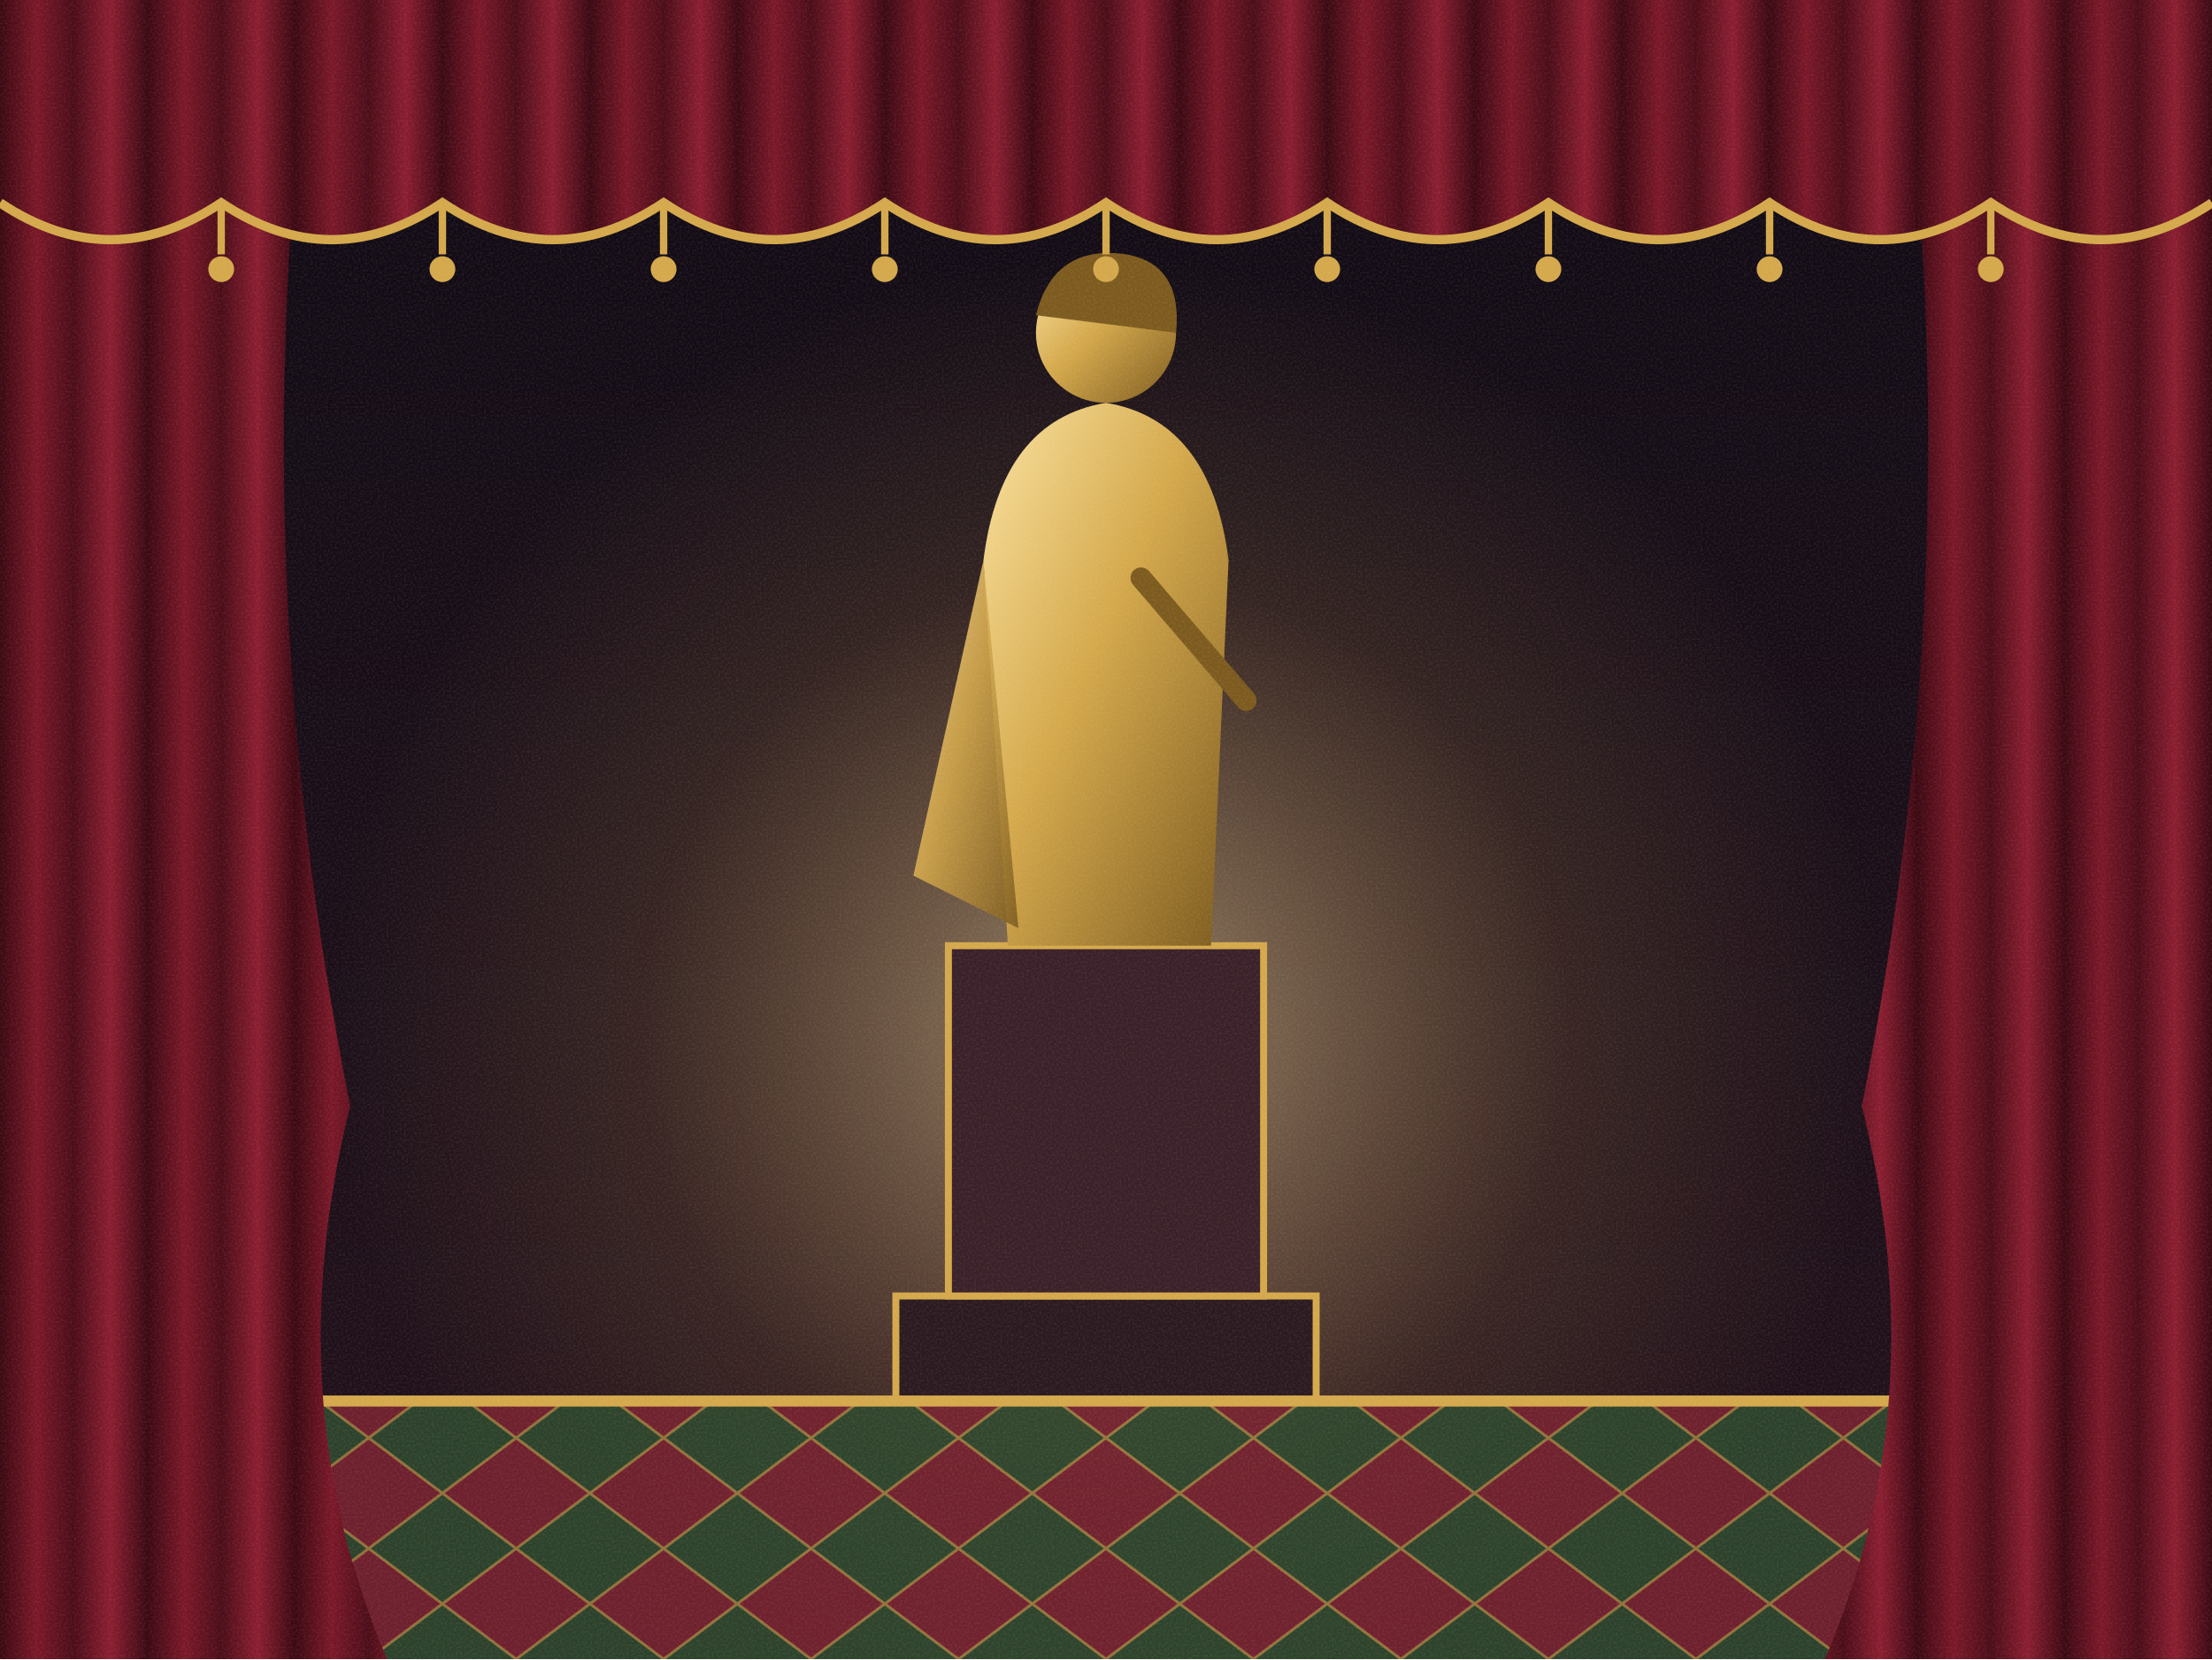
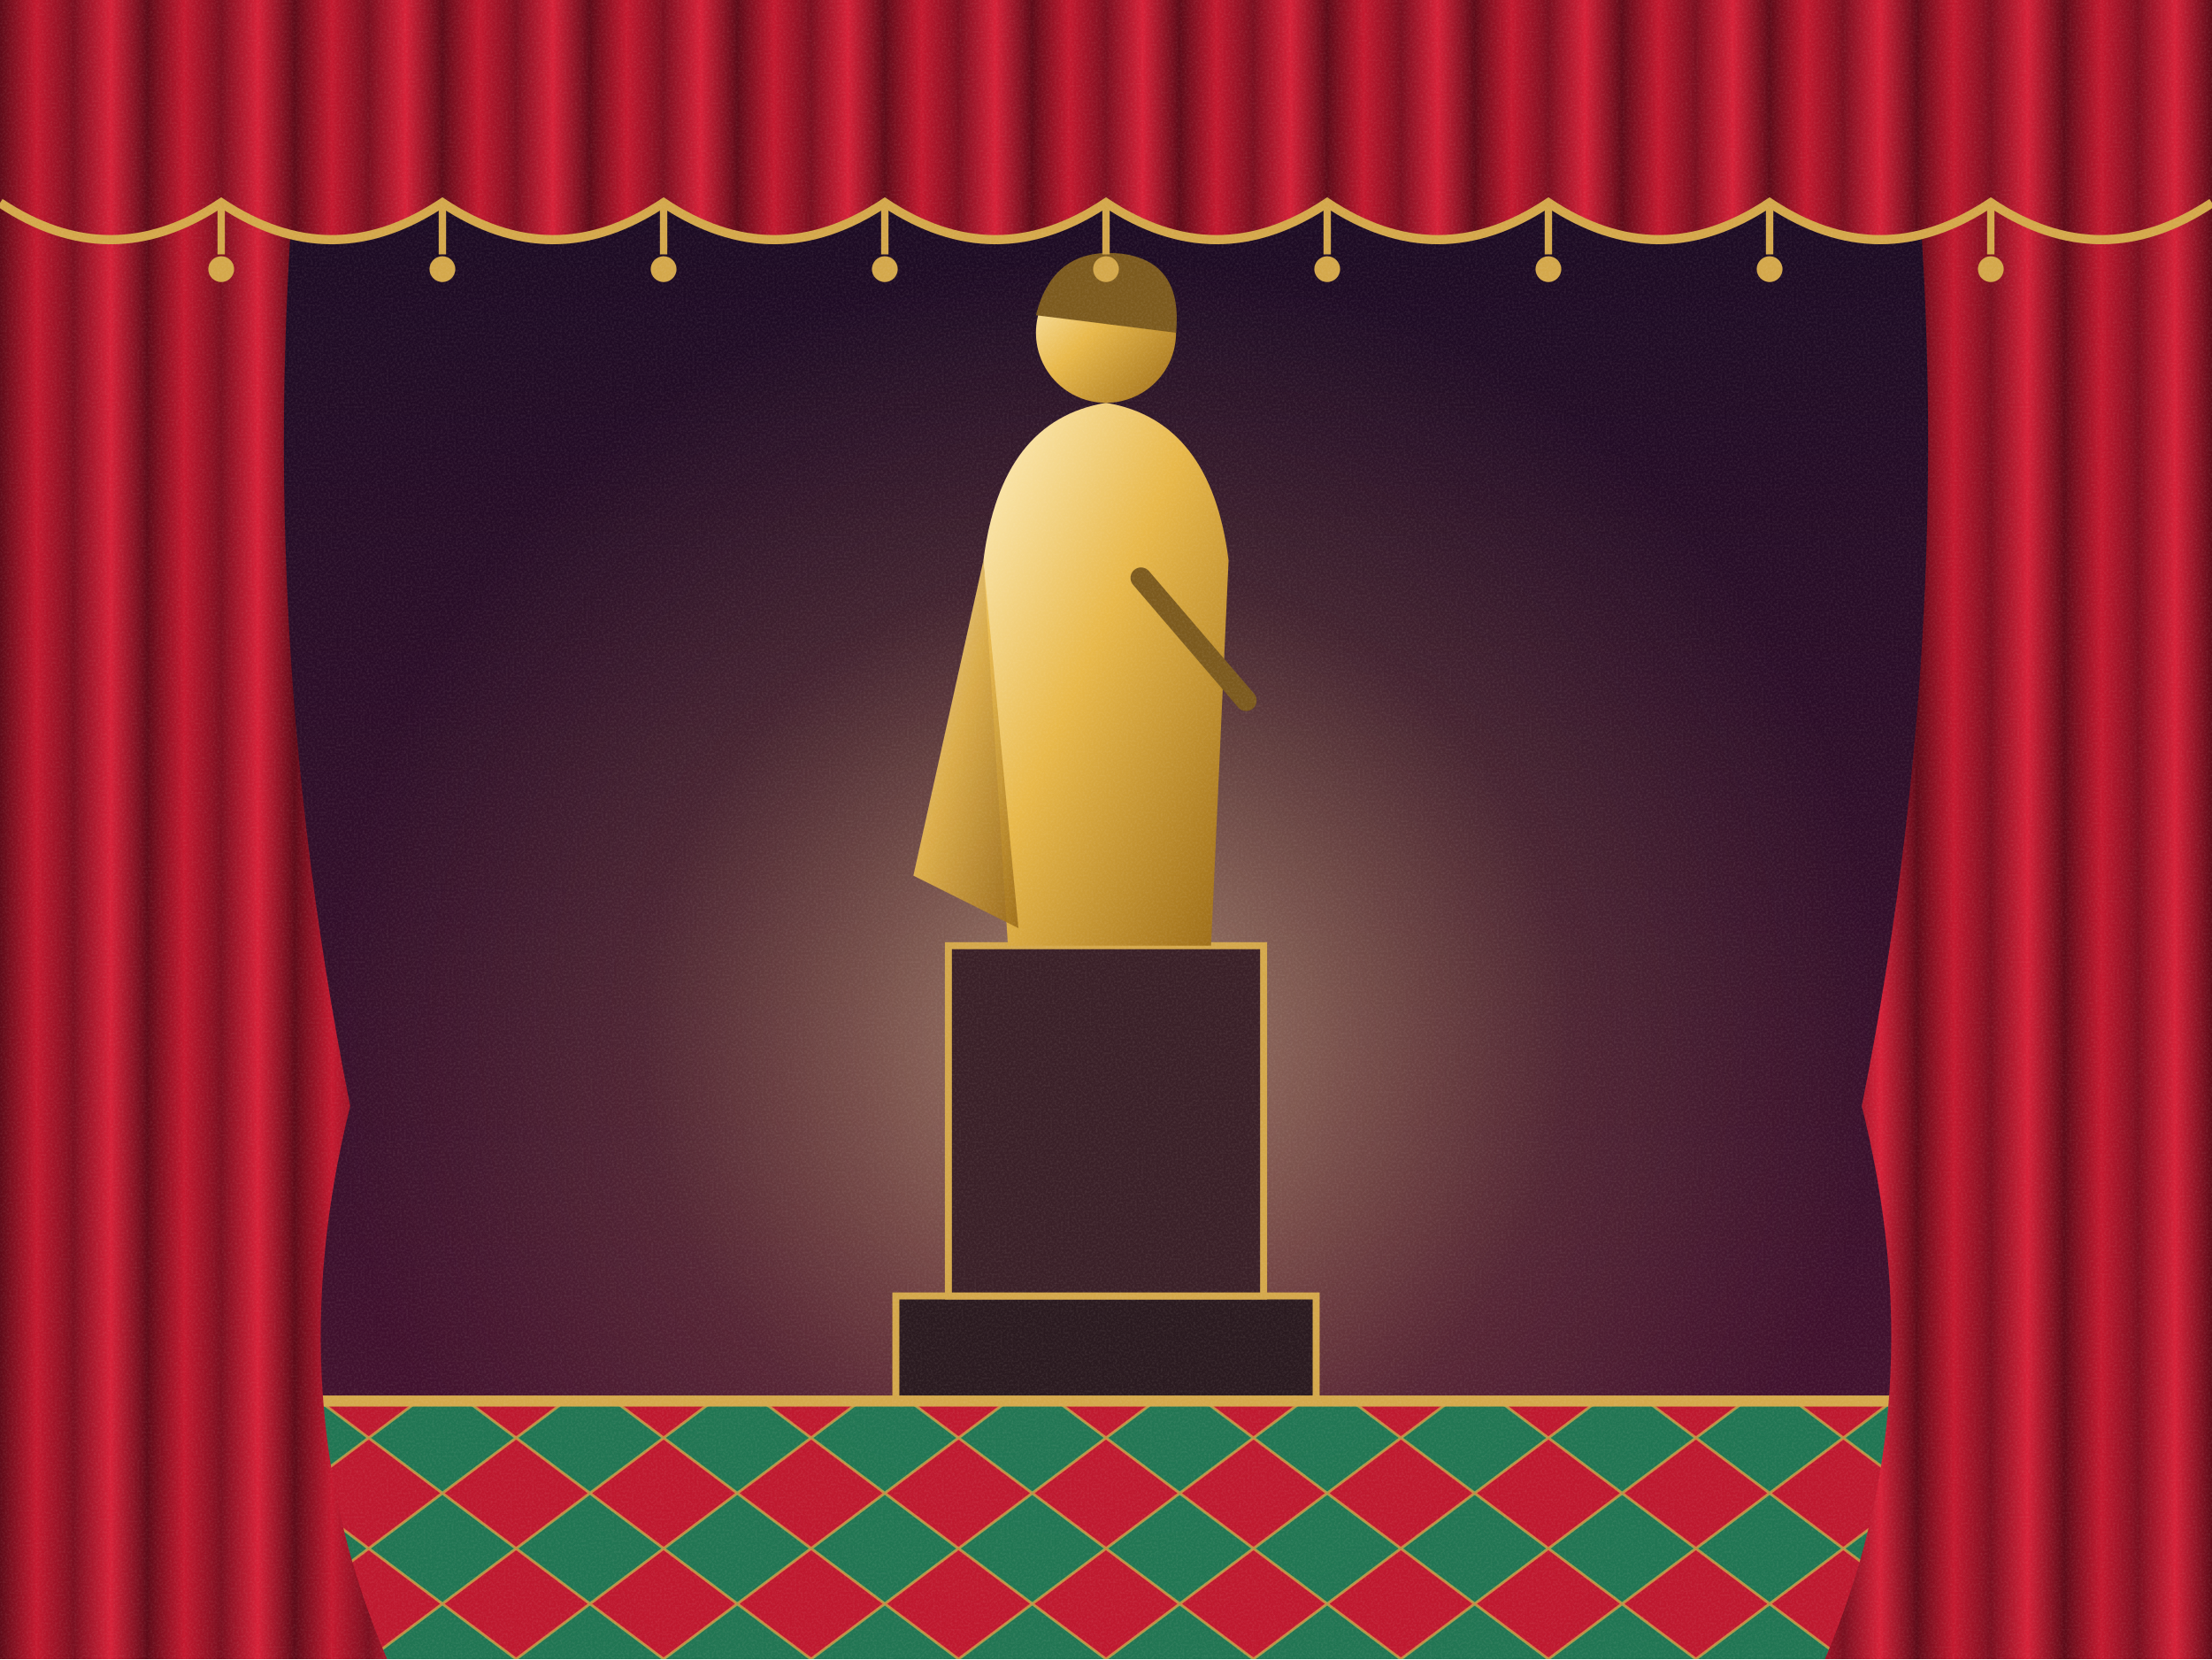
<svg xmlns="http://www.w3.org/2000/svg" viewBox="0 0 1200 900" width="1200" height="900" role="img" aria-labelledby="t d">
  <defs>
    <linearGradient id="velvet" x1="0" y1="0" x2="1" y2="0">
-       <stop offset="0" stop-color="#3A0812" />
-       <stop offset=".25" stop-color="#7A1728" />
-       <stop offset=".5" stop-color="#4A0C18" />
-       <stop offset=".75" stop-color="#8A1D30" />
-       <stop offset="1" stop-color="#3A0812" />
+       <stop offset="0" stop-color="#5E0A18" />
+       <stop offset=".25" stop-color="#C4182F" />
+       <stop offset=".5" stop-color="#7A0E1F" />
+       <stop offset=".75" stop-color="#D62038" />
+       <stop offset="1" stop-color="#5E0A18" />
    </linearGradient>
    <pattern id="fold" width="80" height="900" patternUnits="userSpaceOnUse">
      <rect width="80" height="900" fill="url(#velvet)" />
    </pattern>
    <linearGradient id="gold" x1="0" y1="0" x2="1" y2="1">
-       <stop offset="0" stop-color="#FBE3A0" />
-       <stop offset=".45" stop-color="#D4A84B" />
-       <stop offset="1" stop-color="#7C5A1E" />
+       <stop offset="0" stop-color="#FFF1C4" />
+       <stop offset=".45" stop-color="#E8B84A" />
+       <stop offset="1" stop-color="#9A6A16" />
    </linearGradient>
    <radialGradient id="spot" cx="600" cy="560" r="420" gradientUnits="userSpaceOnUse">
      <stop offset="0" stop-color="#FFE7B0" stop-opacity=".55" />
      <stop offset=".6" stop-color="#FFC56E" stop-opacity=".12" />
      <stop offset="1" stop-color="#FFC56E" stop-opacity="0" />
    </radialGradient>
    <linearGradient id="back" x1="0" y1="0" x2="0" y2="1">
-       <stop offset="0" stop-color="#0F0A14" />
-       <stop offset="1" stop-color="#22101A" />
+       <stop offset="0" stop-color="#150A22" />
+       <stop offset="1" stop-color="#4A1230" />
    </linearGradient>
    <pattern id="harl" width="80" height="60" patternUnits="userSpaceOnUse">
-       <path d="M40 0L80 30L40 60L0 30Z" fill="#7A2230" />
-       <path d="M0 0L40 0L0 30Z M80 0L40 0L80 30Z M0 60L40 60L0 30Z M80 60L40 60L80 30Z" fill="#2E4A2E" />
-       <path d="M40 0L80 30L40 60L0 30Z" fill="none" stroke="#C9A24A" stroke-width="1.5" opacity=".7" />
+       <path d="M40 0L80 30L40 60L0 30Z" fill="#C4182F" />
+       <path d="M0 0L40 0L0 30Z M80 0L40 0L80 30Z M0 60L40 60L0 30Z M80 60L40 60L80 30Z" fill="#1E7A55" />
+       <path d="M40 0L80 30L40 60L0 30Z" fill="none" stroke="#E8B84A" stroke-width="1.5" opacity=".7" />
    </pattern>
    <filter id="grain" x="0" y="0" width="100%" height="100%">
      <feTurbulence type="fractalNoise" baseFrequency=".85" numOctaves="2" seed="5" stitchTiles="stitch" />
      <feColorMatrix values="0 0 0 0 1 0 0 0 0 .9 0 0 0 0 .8 0 0 0 .4 -.16" />
    </filter>
  </defs>
  <rect width="1200" height="900" fill="url(#back)" />
  <rect width="1200" height="900" fill="url(#spot)" />
  <g transform="translate(600 760) scale(0.95)">
    <path d="M-120 0V-60H120V0Z" fill="#2A1A20" stroke="#D4A84B" stroke-width="4" />
    <path d="M-90 -60V-260H90V-60Z" fill="#3A2028" stroke="#D4A84B" stroke-width="4" />
    <path d="M-56 -260L-70 -480Q-60 -560 0 -570Q60 -560 70 -480L60 -260Z" fill="url(#gold)" />
    <path d="M-70 -480L-110 -300L-50 -270Z" fill="url(#gold)" opacity=".9" />
    <circle cx="0" cy="-610" r="40" fill="url(#gold)" />
    <path d="M-40 -620Q-30 -660 10 -655Q44 -650 40 -610" fill="#7C5A1E" />
    <path d="M20 -470L80 -400" stroke="#7C5A1E" stroke-width="12" stroke-linecap="round" />
  </g>
-   <path d="M0 760H1200V900H0Z" fill="url(#harl)" opacity=".85" />
+   <path d="M0 760H1200V900H0Z" fill="url(#harl)" opacity=".95" />
  <path d="M0 760H1200" stroke="#D4A84B" stroke-width="6" />
  <path d="M0 0H170Q130 300 190 600Q150 760 210 900H0Z" fill="url(#fold)" />
  <path d="M1200 0H1030Q1070 300 1010 600Q1050 760 990 900H1200Z" fill="url(#fold)" />
  <path d="M0 0H1200V110Q1140 150 1080 110Q1020 150 960 110Q900 150 840 110Q780 150 720 110Q660 150 600 110Q540 150 480 110Q420 150 360 110Q300 150 240 110Q180 150 120 110Q60 150 0 110V0Z" fill="url(#fold)" />
  <path d="M0 110Q60 150 120 110Q180 150 240 110Q300 150 360 110Q420 150 480 110Q540 150 600 110Q660 150 720 110Q780 150 840 110Q900 150 960 110Q1020 150 1080 110Q1140 150 1200 110" fill="none" stroke="#D4A84B" stroke-width="5" />
  <path d="M120 112v26" stroke="#D4A84B" stroke-width="4" />
  <circle cx="120" cy="146" r="7" fill="#D4A84B" />
  <path d="M240 112v26" stroke="#D4A84B" stroke-width="4" />
  <circle cx="240" cy="146" r="7" fill="#D4A84B" />
  <path d="M360 112v26" stroke="#D4A84B" stroke-width="4" />
  <circle cx="360" cy="146" r="7" fill="#D4A84B" />
  <path d="M480 112v26" stroke="#D4A84B" stroke-width="4" />
  <circle cx="480" cy="146" r="7" fill="#D4A84B" />
  <path d="M600 112v26" stroke="#D4A84B" stroke-width="4" />
  <circle cx="600" cy="146" r="7" fill="#D4A84B" />
  <path d="M720 112v26" stroke="#D4A84B" stroke-width="4" />
  <circle cx="720" cy="146" r="7" fill="#D4A84B" />
  <path d="M840 112v26" stroke="#D4A84B" stroke-width="4" />
  <circle cx="840" cy="146" r="7" fill="#D4A84B" />
  <path d="M960 112v26" stroke="#D4A84B" stroke-width="4" />
  <circle cx="960" cy="146" r="7" fill="#D4A84B" />
  <path d="M1080 112v26" stroke="#D4A84B" stroke-width="4" />
  <circle cx="1080" cy="146" r="7" fill="#D4A84B" />
  <rect width="1200" height="900" filter="url(#grain)" opacity=".45" />
</svg>
